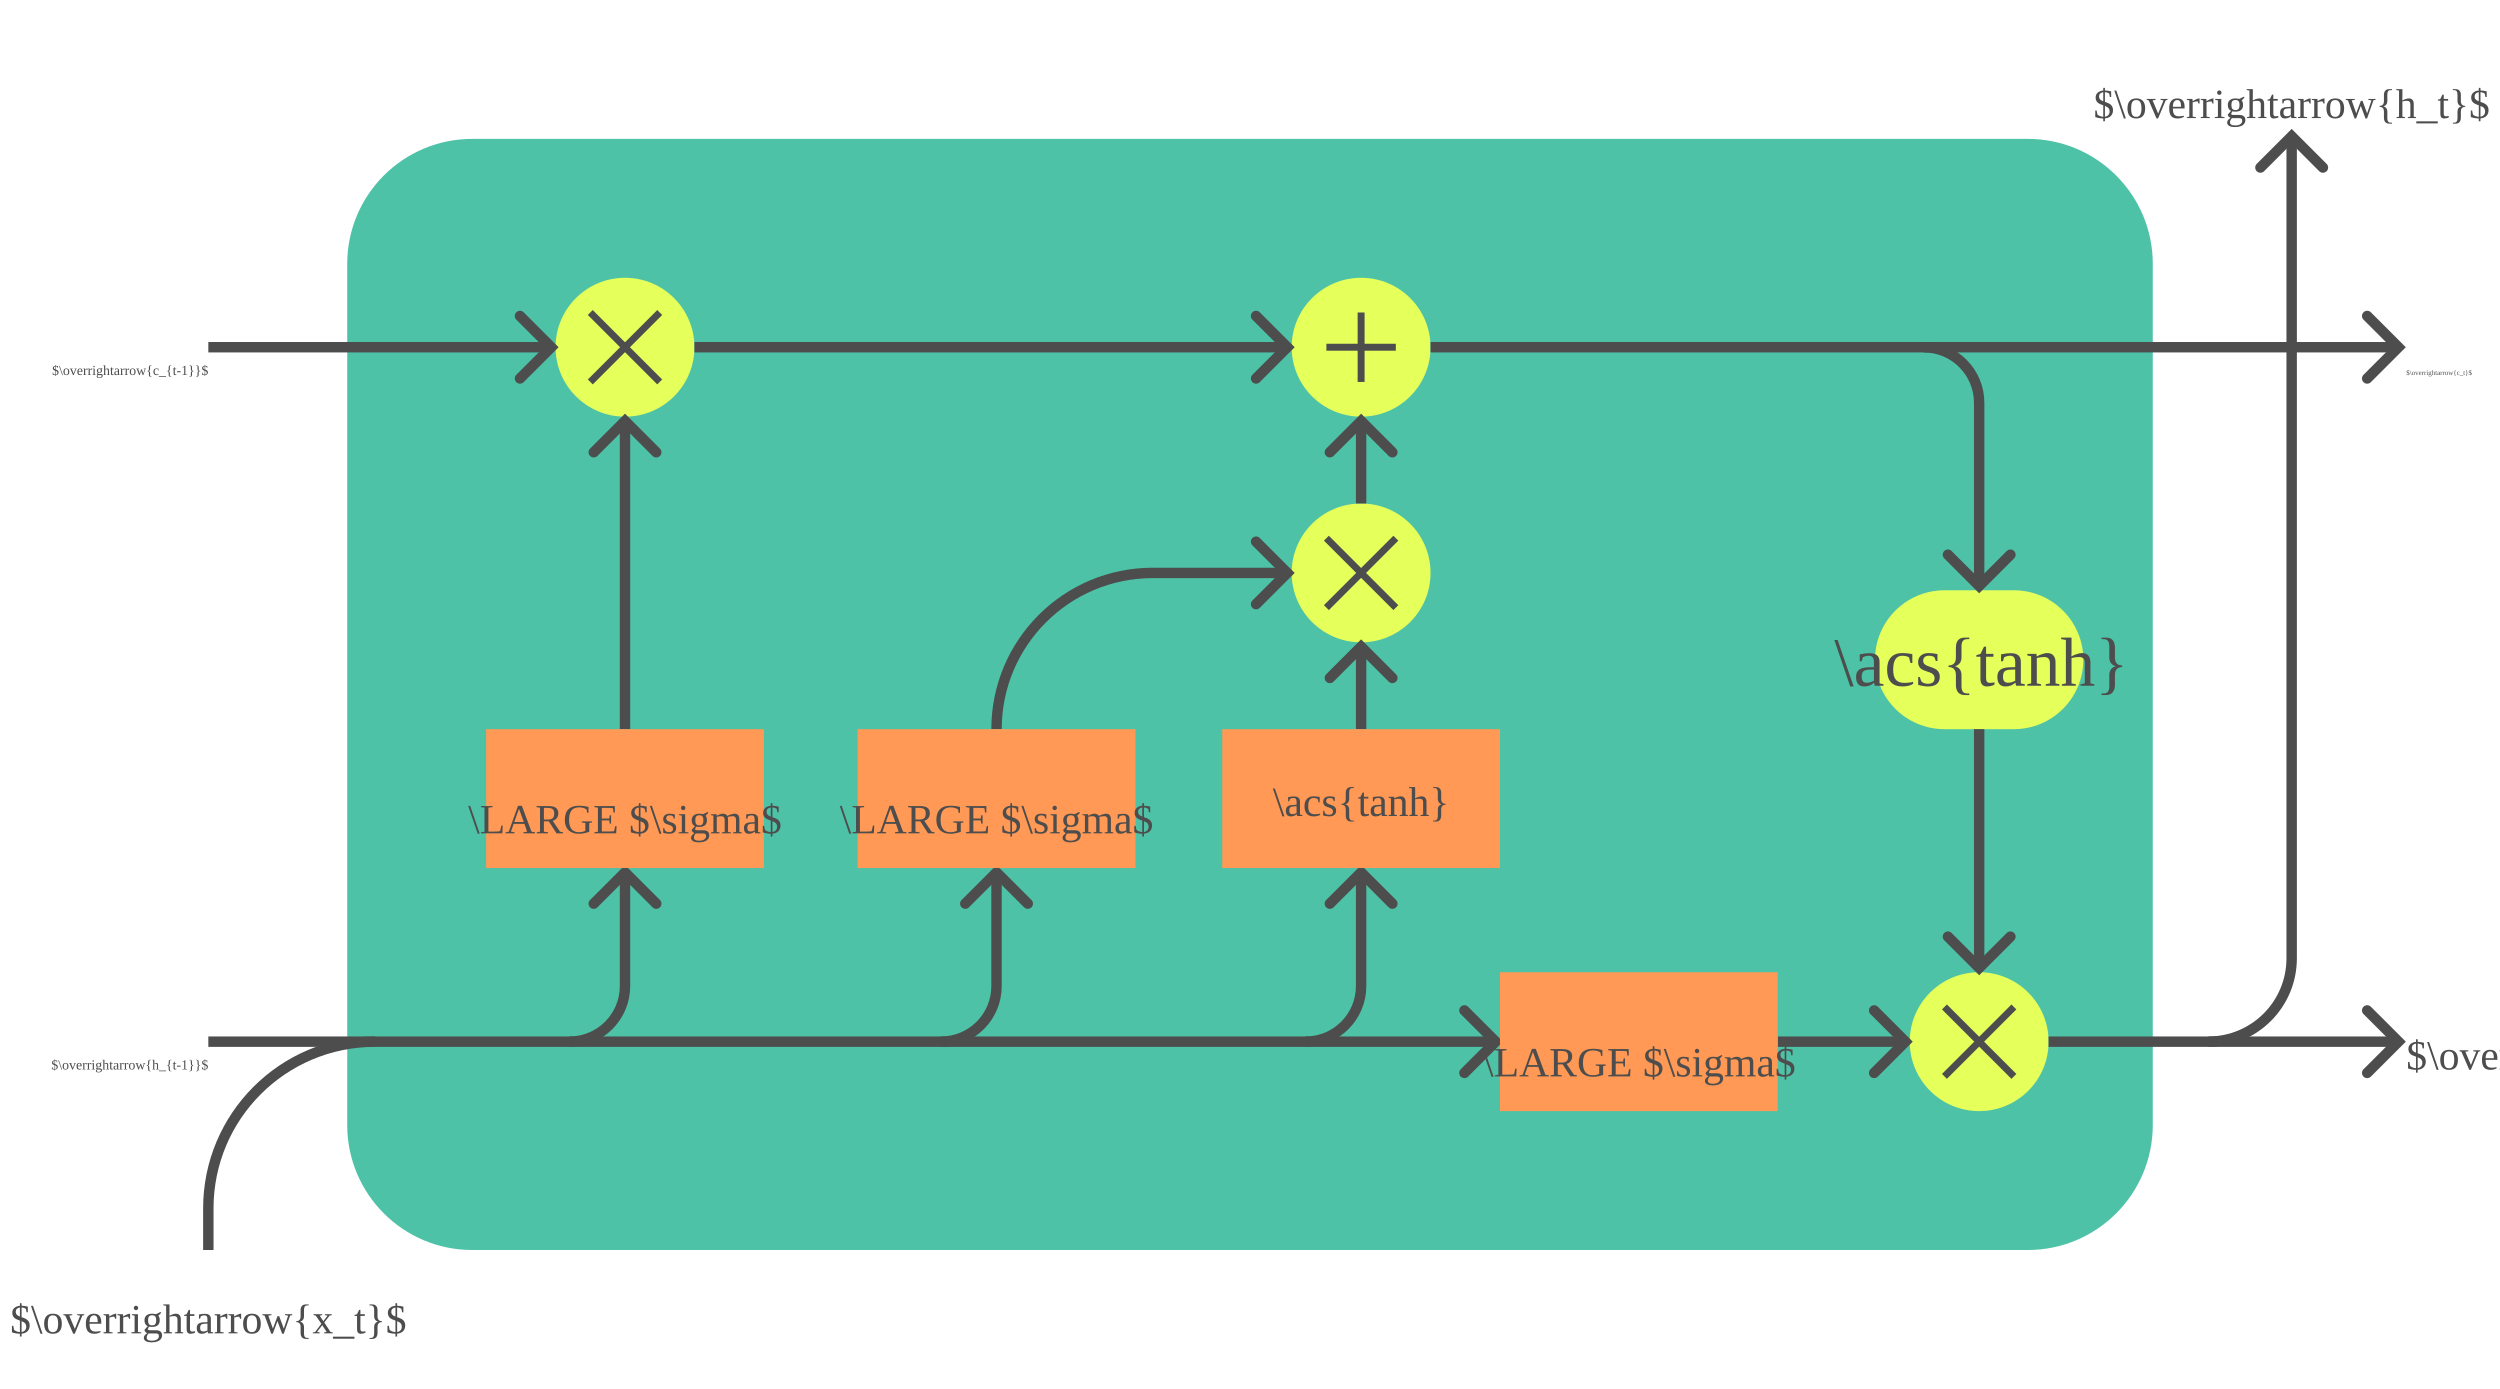
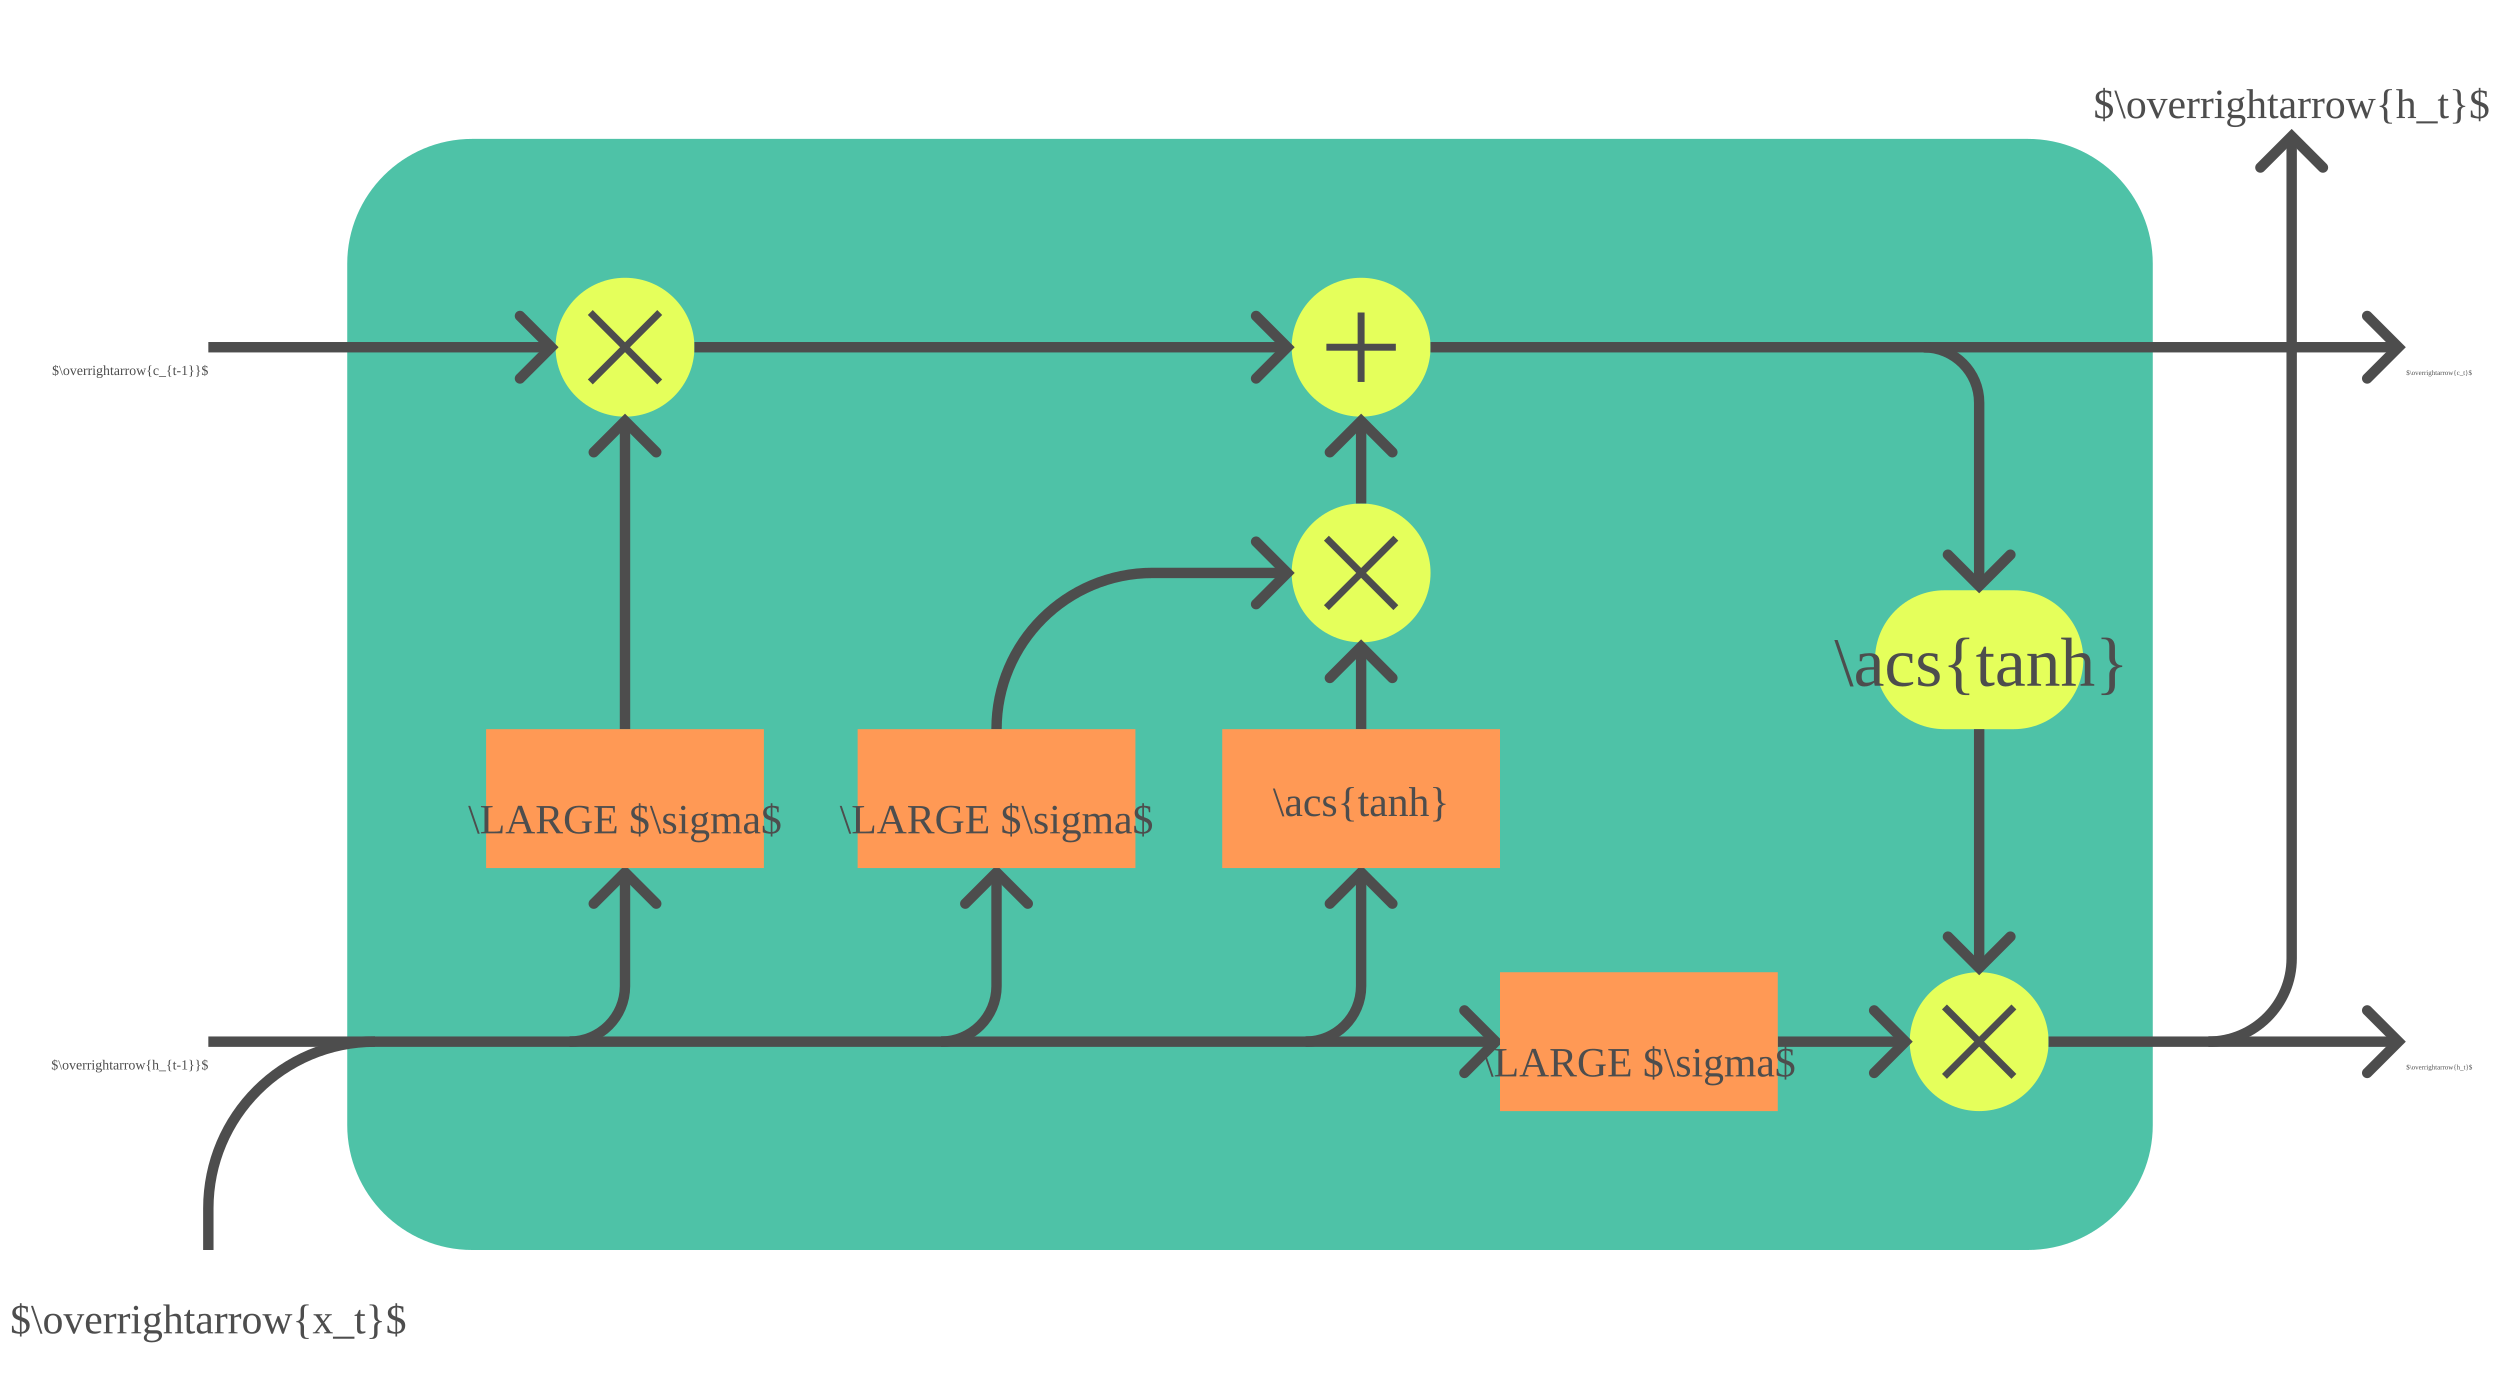
<svg xmlns="http://www.w3.org/2000/svg" width="720" height="400" viewBox="0 0 720 400" version="1.1" id="svg8" xml:space="preserve">
  <defs id="defs2">
    <marker style="overflow:visible" id="arrow" refX="0" refY="0" orient="auto-start-reverse" markerWidth="4.207" markerHeight="7" viewBox="0 0 4.207 7" preserveAspectRatio="xMidYMid">
      <path style="fill:none;stroke:context-stroke;stroke-width:1;stroke-linecap:round" d="M 3,-3 0,0 3,3" id="arrow3" transform="rotate(180,0.125,0)" />
    </marker>
  </defs>
  <g id="cell">
    <rect id="background" width="520" height="320" x="100" y="40" ry="36" fill="#4ec2a7" rx="36" />
    <g id="pointwise">
      <circle id="mult1" cx="180" cy="100" r="20" stroke="none" fill="#e5ff5b" />
      <circle id="mult2" cx="392" cy="165" r="20" stroke="none" fill="#e5ff5b" />
      <circle id="mult3" cx="570" cy="300" r="20" stroke="none" fill="#e5ff5b" />
      <circle id="add" cx="392" cy="100" r="20" stroke="none" fill="#e5ff5b" />
      <rect y="170" x="540" height="40" width="60" id="tanh2" ry="20" fill="#e5ff5b" rx="20" />
      <text x="570.65" y="197.5" id="textTanhPointwise" fill="#4d4d4d" stroke="none" font-size="20px" text-anchor="middle">\acs{tanh}</text>
      <g id="plusSign">
        <line x1="392" x2="392" y1="110" y2="90" stroke-width="2" stroke="#4d4d4d" id="plus1" />
        <line x1="402" x2="382" y1="100" y2="100" stroke-width="2" stroke="#4d4d4d" id="plus2" />
      </g>
      <g id="multSign1">
        <line x1="170" x2="190" y1="110" y2="90" stroke-width="2" stroke="#4d4d4d" id="line1773" />
        <line x1="190" x2="170" y1="110" y2="90" stroke-width="2" stroke="#4d4d4d" id="line1771" />
      </g>
      <g id="multSign3">
        <line x1="560" x2="580" y1="310" y2="290" stroke-width="2" stroke="#4d4d4d" id="mult2-9" />
        <line x1="580" x2="560" y1="310" y2="290" stroke-width="2" stroke="#4d4d4d" id="mult1-3" />
      </g>
      <g id="multSign2">
        <line x1="402" x2="382" y1="175" y2="155" stroke-width="2" stroke="#4d4d4d" id="mult2-0" />
        <line x1="402" x2="382" y1="155" y2="175" stroke-width="2" stroke="#4d4d4d" id="mult1-6" />
      </g>
    </g>
    <g id="paths">
      <line x1="392" x2="392" y1="210" y2="187" stroke-width="3" stroke="#4d4d4d" marker-end="url(#arrow)" id="line1963" />
      <line x1="392" x2="392" y1="145" y2="122" stroke-width="3" stroke="#4d4d4d" marker-end="url(#arrow)" id="line2540" />
      <line x1="570" x2="570" y1="210" y2="278" stroke-width="3" stroke="#4d4d4d" marker-end="url(#arrow)" id="line2545" />
      <line x1="180" x2="180" y1="210" y2="122" stroke-width="3" stroke="#4d4d4d" marker-end="url(#arrow)" id="line2541" />
      <line x1="60" x2="430" y1="300" y2="300" stroke-width="3" stroke="#4d4d4d" id="line25415" marker-end="url(#arrow)" />
      <line x1="590" x2="690" y1="300" y2="300" stroke-width="3" stroke="#4d4d4d" id="line25411" marker-end="url(#arrow)" />
      <line x1="412" x2="690" y1="100" y2="100" stroke-width="3" stroke="#4d4d4d" id="line25419" marker-end="url(#arrow)" />
      <line x1="200" x2="370" y1="100" y2="100" stroke-width="3" stroke="#4d4d4d" id="line254153" marker-end="url(#arrow)" />
      <line x2="548" y1="300" y2="300" stroke-width="3" stroke="#4d4d4d" id="line1103" marker-end="url(#arrow)" x1="512" />
      <line x1="60" x2="158" y1="100" y2="100" stroke-width="3" stroke="#4d4d4d" id="line25416" marker-end="url(#arrow)" />
      <path id="path1" d="m 636,300 a 24,24 0 0 0 24,-24 v -236" fill="none" stroke="#4d4d4d" stroke-width="3" marker-end="url(#arrow)" />
      <path d="m 60,360 v -12 a 48,48 0 0 1 48,-48" id="path2" fill="none" stroke="#4d4d4d" stroke-width="3" />
      <path id="path3" d="m 287,210 a 45,45 0 0 1 45,-45 h 38" fill="none" stroke="#4d4d4d" stroke-width="3" marker-end="url(#arrow)" />
      <path id="path4" d="m 376,300 a 16,16 0 0 0 16,-16 v -32" stroke="#4d4d4d" fill="none" stroke-width="3" marker-end="url(#arrow)" />
      <path id="path5" d="m 271,300 a 16,16 0 0 0 16,-16 v -32" stroke="#4d4d4d" fill="none" stroke-width="3" marker-end="url(#arrow)" />
      <path id="path6" d="m 164,300 a 16,16 0 0 0 16,-16 v -32" stroke="#4d4d4d" fill="none" stroke-width="3" marker-end="url(#arrow)" />
      <path id="path7" d="m 554,100 a 16,16 0 0 1 16,16 v 52" stroke="#4d4d4d" fill="none" stroke-width="3" marker-end="url(#arrow)" />
    </g>
  </g>
  <g id="calque" style="display:inline">
    <text id="text1982" y="34" x="660" font-size="12" fill="#4d4d4d" text-anchor="middle">$\overrightarrow{h_t}$</text>
    <text id="text1988" y="108" x="693" font-size="2" fill="#4d4d4d" text-anchor="begin">$\overrightarrow{c_t}$</text>
    <g id="NN">
      <rect id="tanhNN" width="80" height="40" x="352" y="210" fill="#ff9955" stroke="none" />
      <text x="392" y="235" id="textTanh" fill="#4d4d4d" stroke="none" font-size="12" text-anchor="middle">\acs{tanh}</text>
      <rect id="sigmoid3" width="80" height="40" x="432" y="280" fill="#ff9955" stroke="none" />
      <text x="472" y="310" id="textSig3" fill="#4d4d4d" stroke="none" font-size="12" text-anchor="middle">\LARGE $\sigma$</text>
      <rect id="sigmoid2" width="80" height="40" x="247" y="210" fill="#ff9955" stroke="none" />
      <text x="287" y="240" id="textSig2" fill="#4d4d4d" stroke="none" font-size="12" text-anchor="middle">\LARGE $\sigma$</text>
      <rect id="sigmoid1" width="80" height="40" x="140" y="210" fill="#ff9955" stroke="none" />
      <text x="180" y="240" id="textSig1" fill="#4d4d4d" stroke="none" font-size="12" text-anchor="middle">\LARGE $\sigma$</text>
    </g>
-     <text id="text1994" y="308" x="693" font-size="12px" fill="#4d4d4d">$\overrightarrow{h_t}$</text>
+     <text id="text1994" y="308" x="693" font-size="2" fill="#4d4d4d">$\overrightarrow{h_t}$</text>
    <text x="60" y="384" id="text2002" font-size="12" fill="#4d4d4d" text-anchor="middle">$\overrightarrow{x_t}$</text>
    <text x="60" y="108" id="text2010" font-size="4" fill="#4d4d4d" text-anchor="end">$\overrightarrow{c_{t-1}}$</text>
    <text x="60" y="308" id="text2058" fill="#4d4d4d" font-size="4" text-anchor="end">$\overrightarrow{h_{t-1}}$</text>
  </g>
</svg>
